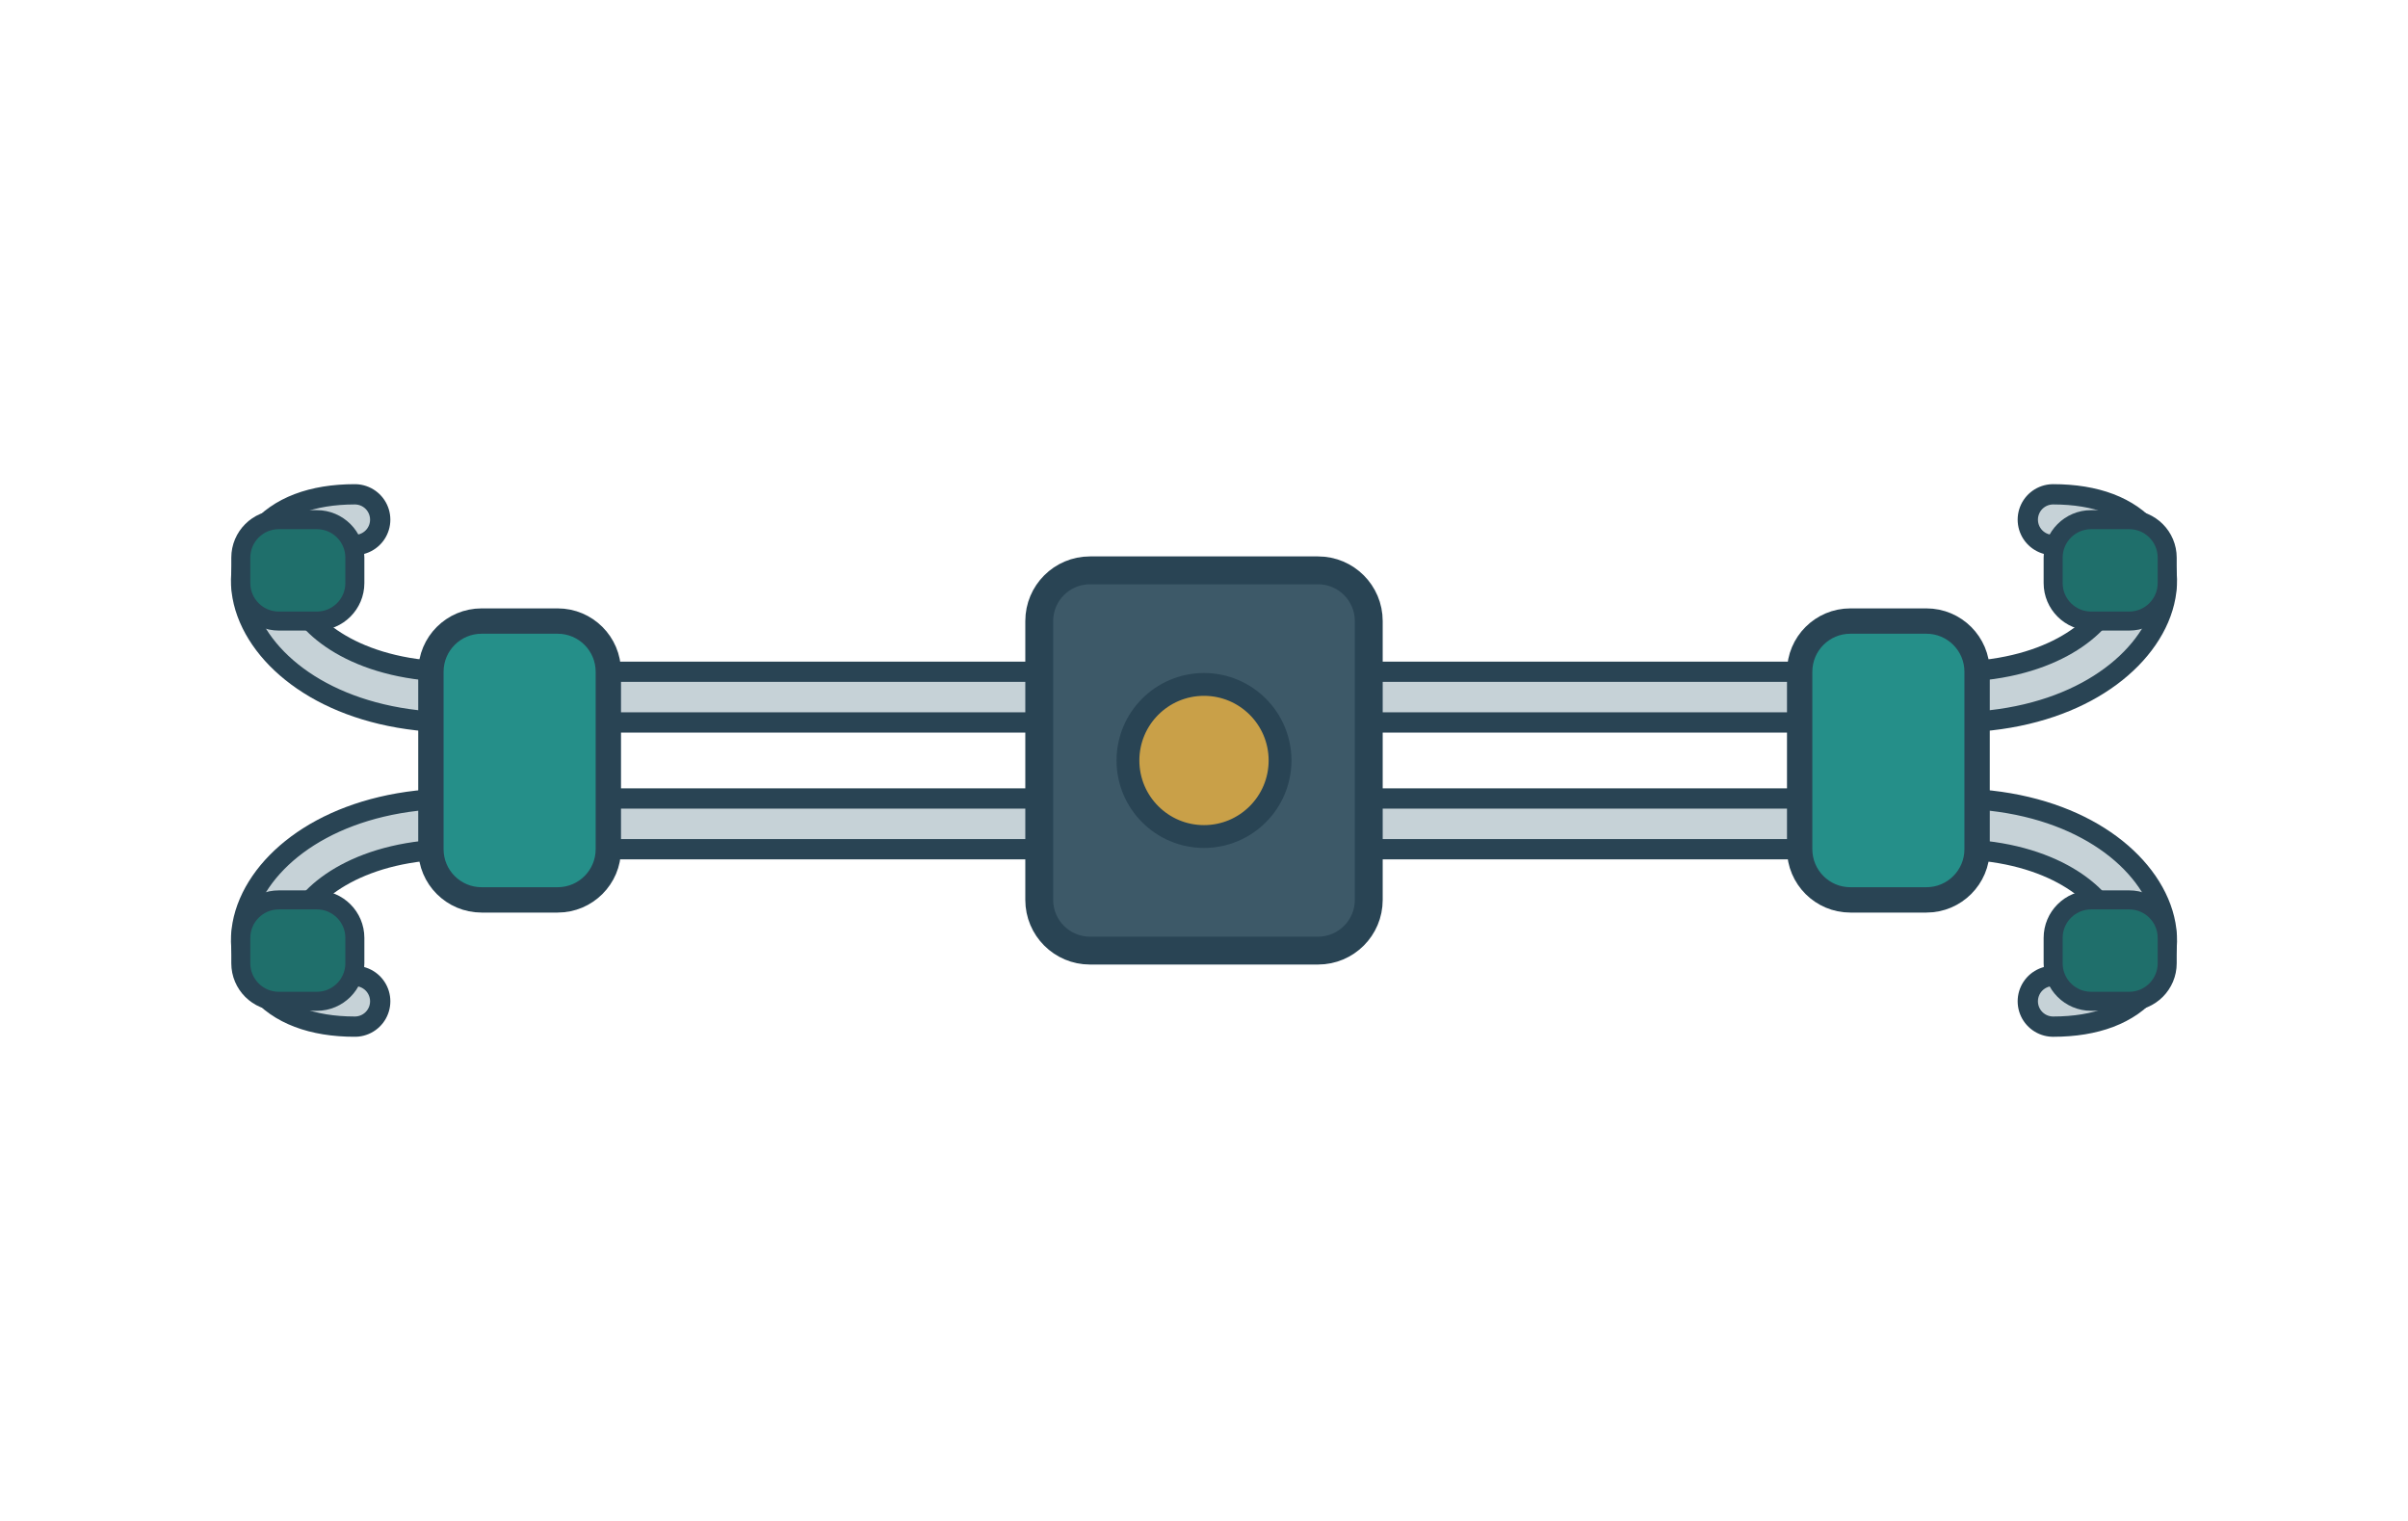
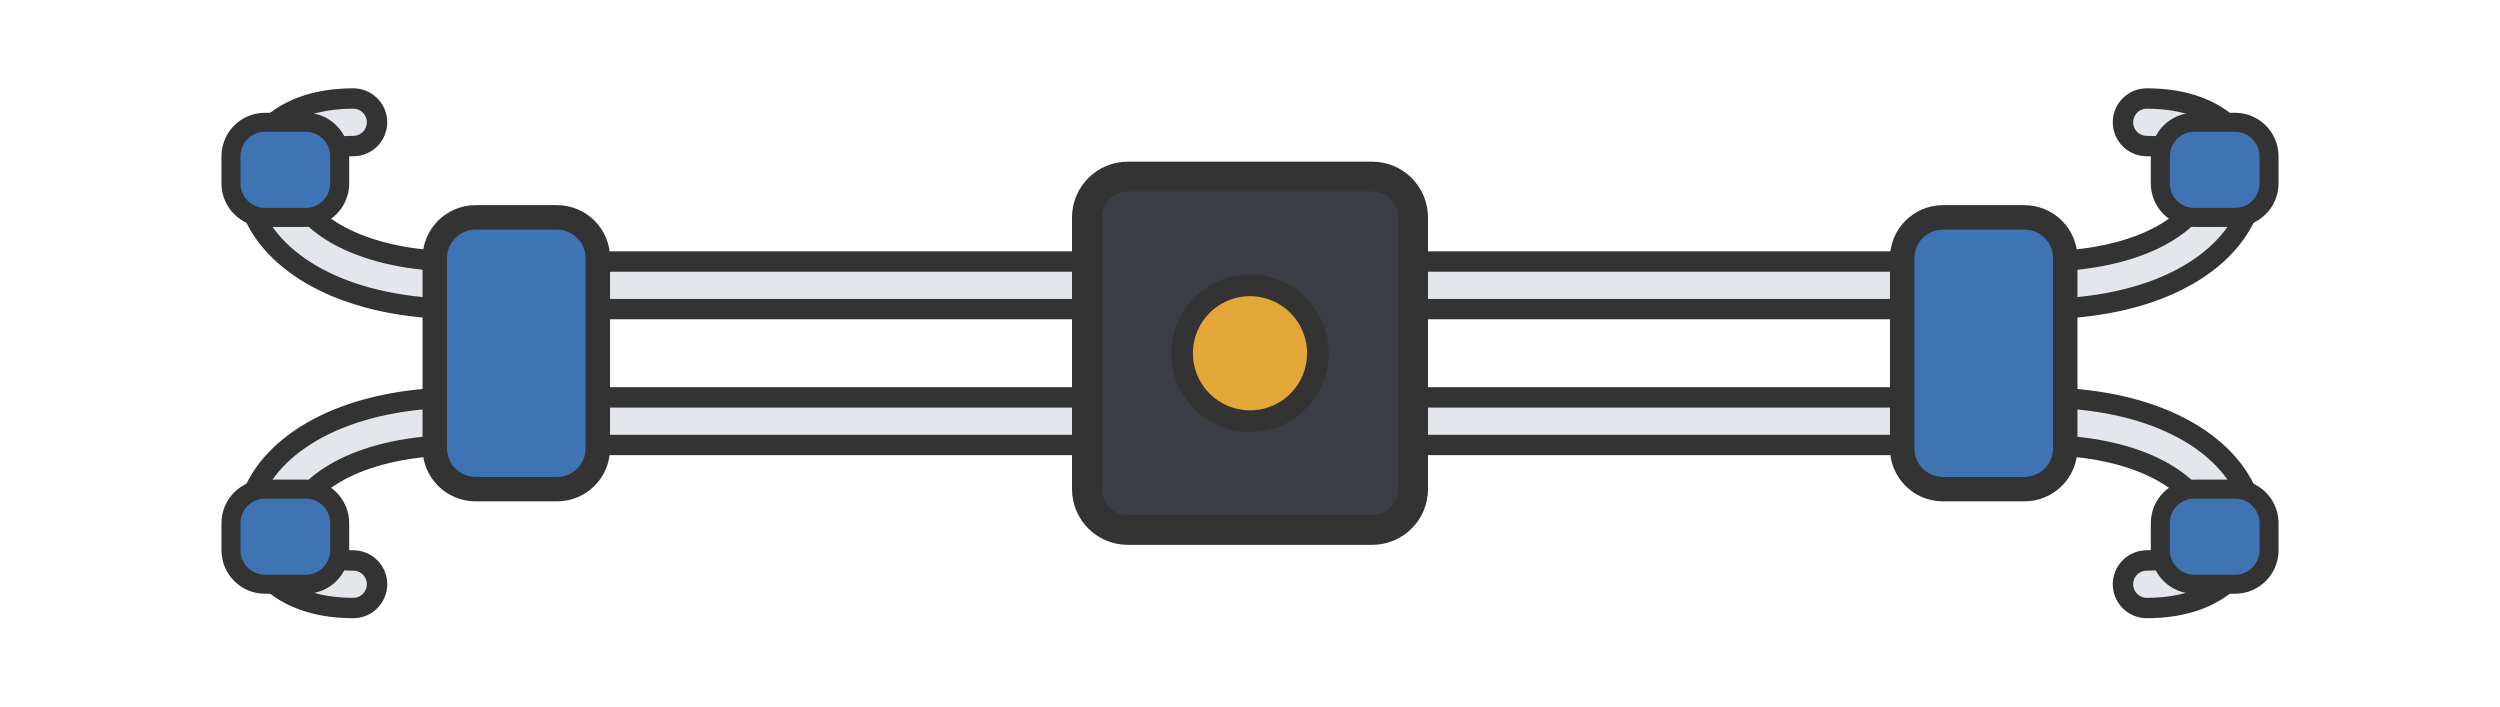
- <svg xmlns="http://www.w3.org/2000/svg" width="190" height="120" viewBox="0 0 190 120">
-   <path d="M84 55 H36 C20 55 16 41 28 41 M84 65 H36 C20 65 16 79 28 79" fill="none" stroke="#294454" stroke-width="5.6" stroke-linecap="round" />
-   <path d="M84 55 H36 C20 55 16 41 28 41 M84 65 H36 C20 65 16 79 28 79" fill="none" stroke="#C6D2D7" stroke-width="2.4" stroke-linecap="round" />
-   <path d="M106 55 H154 C170 55 174 41 162 41 M106 65 H154 C170 65 174 79 162 79" fill="none" stroke="#294454" stroke-width="5.6" stroke-linecap="round" />
-   <path d="M106 55 H154 C170 55 174 41 162 41 M106 65 H154 C170 65 174 79 162 79" fill="none" stroke="#C6D2D7" stroke-width="2.4" stroke-linecap="round" />
-   <rect x="34" y="49" width="14" height="22" rx="4" fill="#258F89" stroke="#294454" stroke-width="2.0" />
-   <rect x="142" y="49" width="14" height="22" rx="4" fill="#258F89" stroke="#294454" stroke-width="2.0" />
-   <rect x="19" y="41" width="9" height="8" rx="3" fill="#1F6F6B" stroke="#294454" stroke-width="1.5" />
-   <rect x="19" y="71" width="9" height="8" rx="3" fill="#1F6F6B" stroke="#294454" stroke-width="1.5" />
-   <rect x="162" y="41" width="9" height="8" rx="3" fill="#1F6F6B" stroke="#294454" stroke-width="1.5" />
-   <rect x="162" y="71" width="9" height="8" rx="3" fill="#1F6F6B" stroke="#294454" stroke-width="1.5" />
-   <rect x="82" y="45" width="26" height="30" rx="4" fill="#3D5968" stroke="#294454" stroke-width="2.2" />
-   <circle cx="95" cy="60" r="6" fill="#C9A048" stroke="#294454" stroke-width="1.8" />
+ <svg xmlns="http://www.w3.org/2000/svg" width="184" height="52" viewBox="0 0 184 52">
+   <path d="M80 21 H34 C18 21 16 9 26 9 M80 31 H34 C18 31 16 43 26 43" fill="none" stroke="#333333" stroke-width="5.0" stroke-linecap="round" />
+   <path d="M80 21 H34 C18 21 16 9 26 9 M80 31 H34 C18 31 16 43 26 43" fill="none" stroke="#E3E6EB" stroke-width="2.0" stroke-linecap="round" />
+   <path d="M104 21 H150 C166 21 168 9 158 9 M104 31 H150 C166 31 168 43 158 43" fill="none" stroke="#333333" stroke-width="5.0" stroke-linecap="round" />
+   <path d="M104 21 H150 C166 21 168 9 158 9 M104 31 H150 C166 31 168 43 158 43" fill="none" stroke="#E3E6EB" stroke-width="2.0" stroke-linecap="round" />
+   <rect x="32" y="16" width="12" height="20" rx="3" fill="#3E74B4" stroke="#333333" stroke-width="1.8" />
+   <rect x="140" y="16" width="12" height="20" rx="3" fill="#3E74B4" stroke="#333333" stroke-width="1.8" />
+   <rect x="17" y="9" width="8" height="7" rx="2.5" fill="#3E74B4" stroke="#333333" stroke-width="1.4" />
+   <rect x="17" y="36" width="8" height="7" rx="2.5" fill="#3E74B4" stroke="#333333" stroke-width="1.4" />
+   <rect x="159" y="9" width="8" height="7" rx="2.5" fill="#3E74B4" stroke="#333333" stroke-width="1.4" />
+   <rect x="159" y="36" width="8" height="7" rx="2.5" fill="#3E74B4" stroke="#333333" stroke-width="1.4" />
+   <rect x="80" y="13" width="24" height="26" rx="3" fill="#3A3E44" stroke="#333333" stroke-width="2.2" />
+   <circle cx="92" cy="26" r="5" fill="#E4A838" stroke="#333333" stroke-width="1.6" />
</svg>
